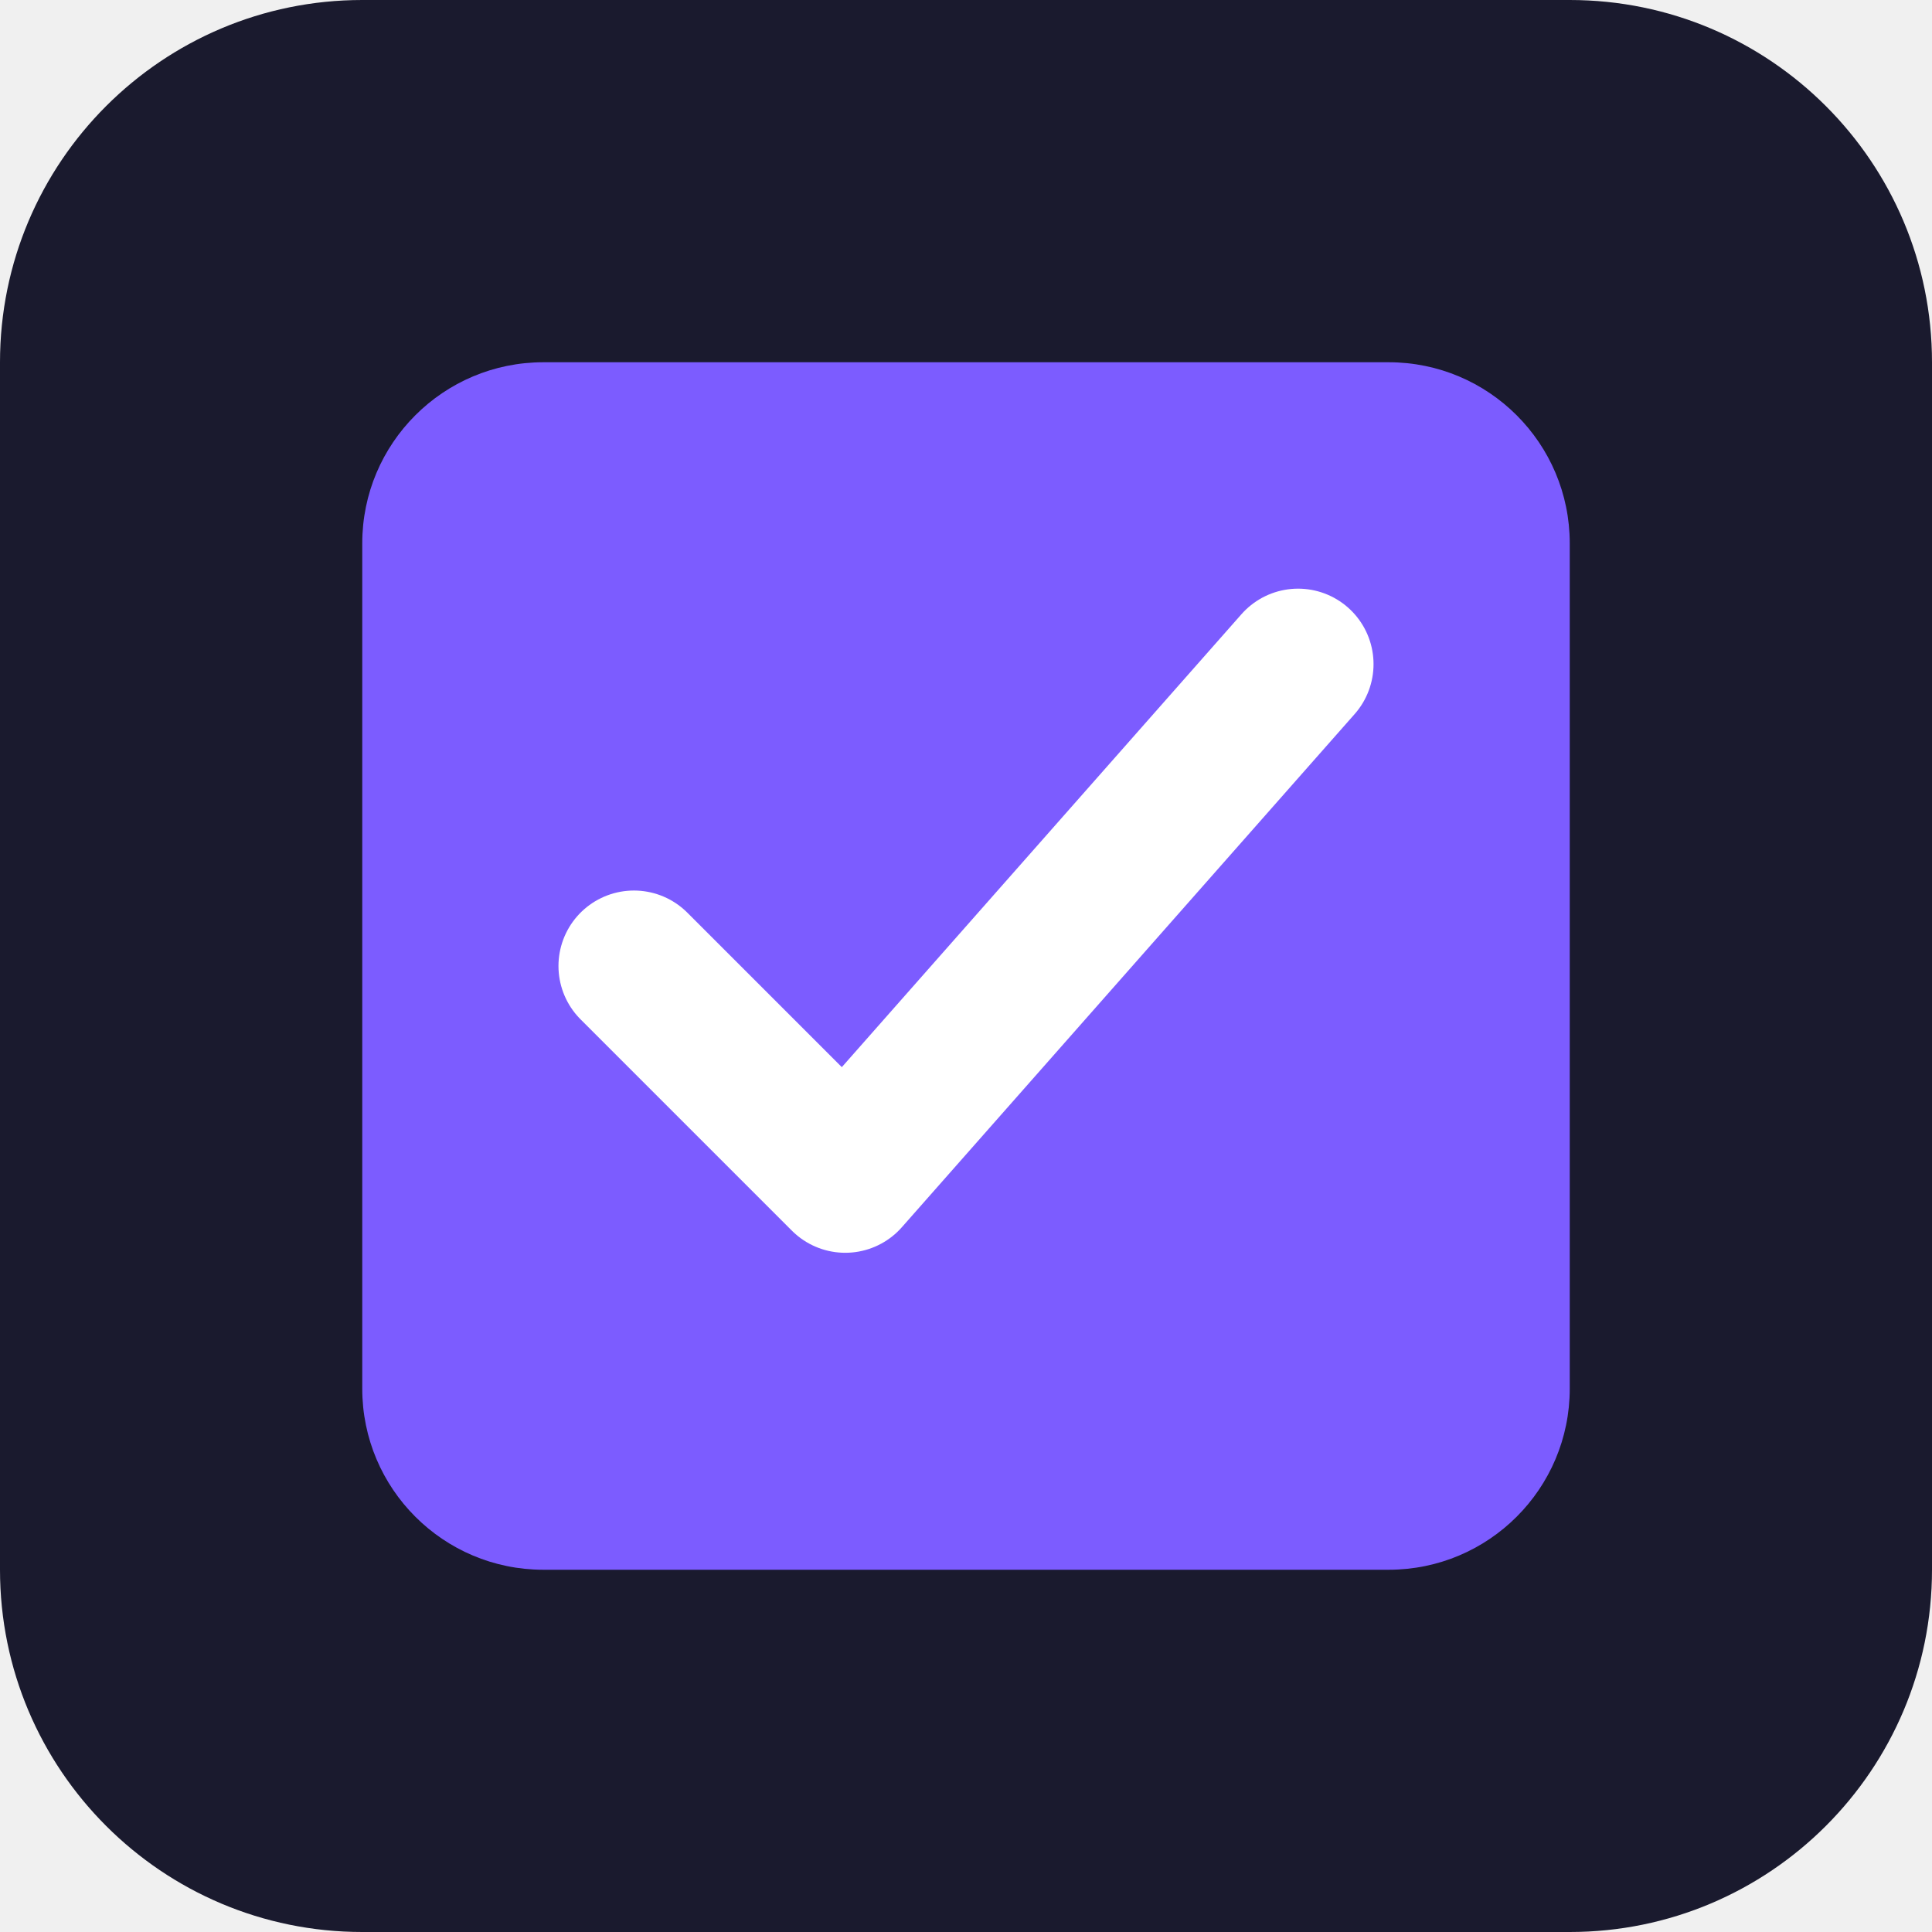
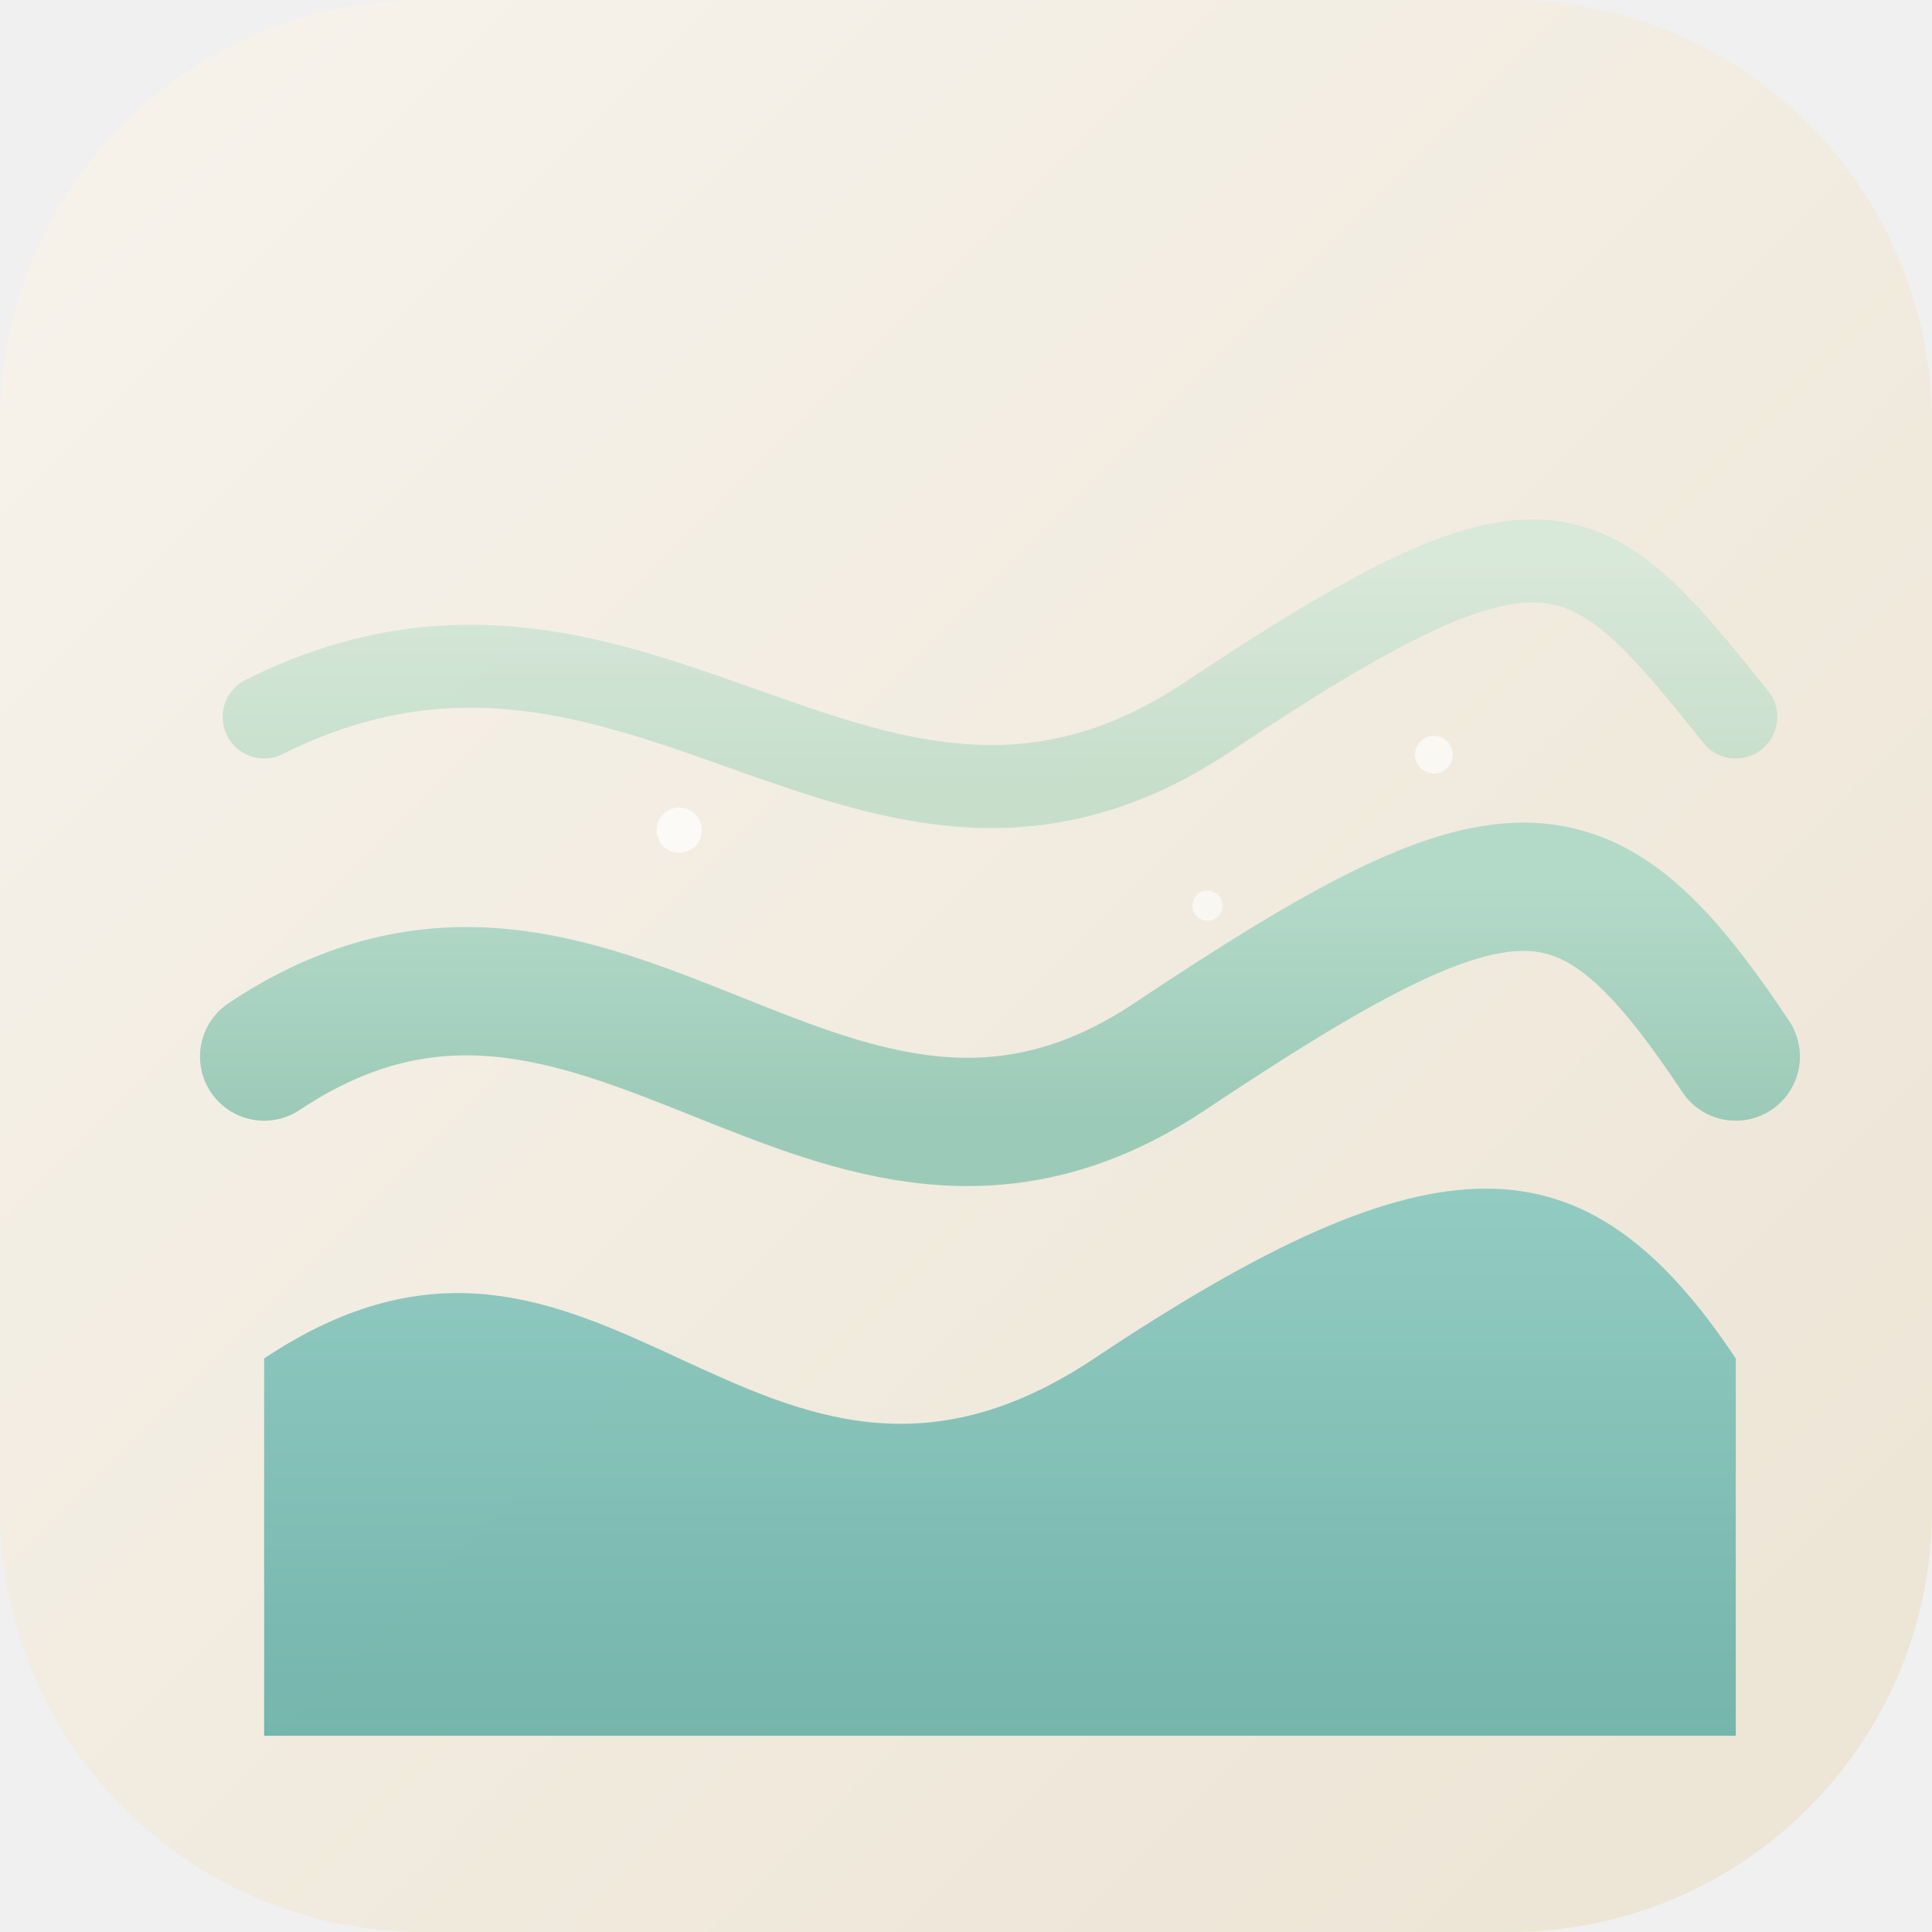
<svg xmlns="http://www.w3.org/2000/svg" viewBox="0 0 512 512">
-   <rect width="512" height="512" rx="96" fill="#1a1a2e" />
-   <rect x="96" y="96" width="320" height="320" rx="48" fill="#7c5cff" />
-   <path d="M168 256 l56 56 l120 -136" fill="none" stroke="#fff" stroke-width="40" stroke-linecap="round" stroke-linejoin="round" />
+   <defs>
+     <linearGradient id="bg" x1="0" y1="0" x2="1" y2="1">
+       <stop offset="0" stop-color="#f7f3ec" />
+       <stop offset="1" stop-color="#ece4d4" />
+     </linearGradient>
+     <linearGradient id="riverDeep" x1="0" y1="0" x2="0" y2="1">
+       <stop offset="0" stop-color="#8ec9c1" />
+       <stop offset="1" stop-color="#6fb3aa" />
+     </linearGradient>
+     <linearGradient id="riverMid" x1="0" y1="0" x2="0" y2="1">
+       <stop offset="0" stop-color="#b3d9c9" />
+       <stop offset="1" stop-color="#9ccab8" />
+     </linearGradient>
+     <linearGradient id="riverShallow" x1="0" y1="0" x2="0" y2="1">
+       <stop offset="0" stop-color="#d4e7d8" />
+       <stop offset="1" stop-color="#bfdcc7" />
+     </linearGradient>
+   </defs>
+   <rect width="512" height="512" rx="112" fill="url(#bg)" />
+   <path d="M70 360 C 160 300, 200 420, 290 360 S 420 300, 460 360 L 460 460 L 70 460 Z" fill="url(#riverDeep)" opacity="0.95" />
+   <path d="M70 280 C 160 220, 220 340, 310 280 S 420 220, 460 280" fill="none" stroke="url(#riverMid)" stroke-width="34" stroke-linecap="round" />
+   <path d="M70 190 C 170 140, 230 250, 320 190 S 420 140, 460 190" fill="none" stroke="url(#riverShallow)" stroke-width="22" stroke-linecap="round" opacity="0.85" />
+   <circle cx="180" cy="220" r="6" fill="#ffffff" opacity="0.7" />
+   <circle cx="320" cy="240" r="4" fill="#ffffff" opacity="0.6" />
+   <circle cx="380" cy="200" r="5" fill="#ffffff" opacity="0.65" />
</svg>
